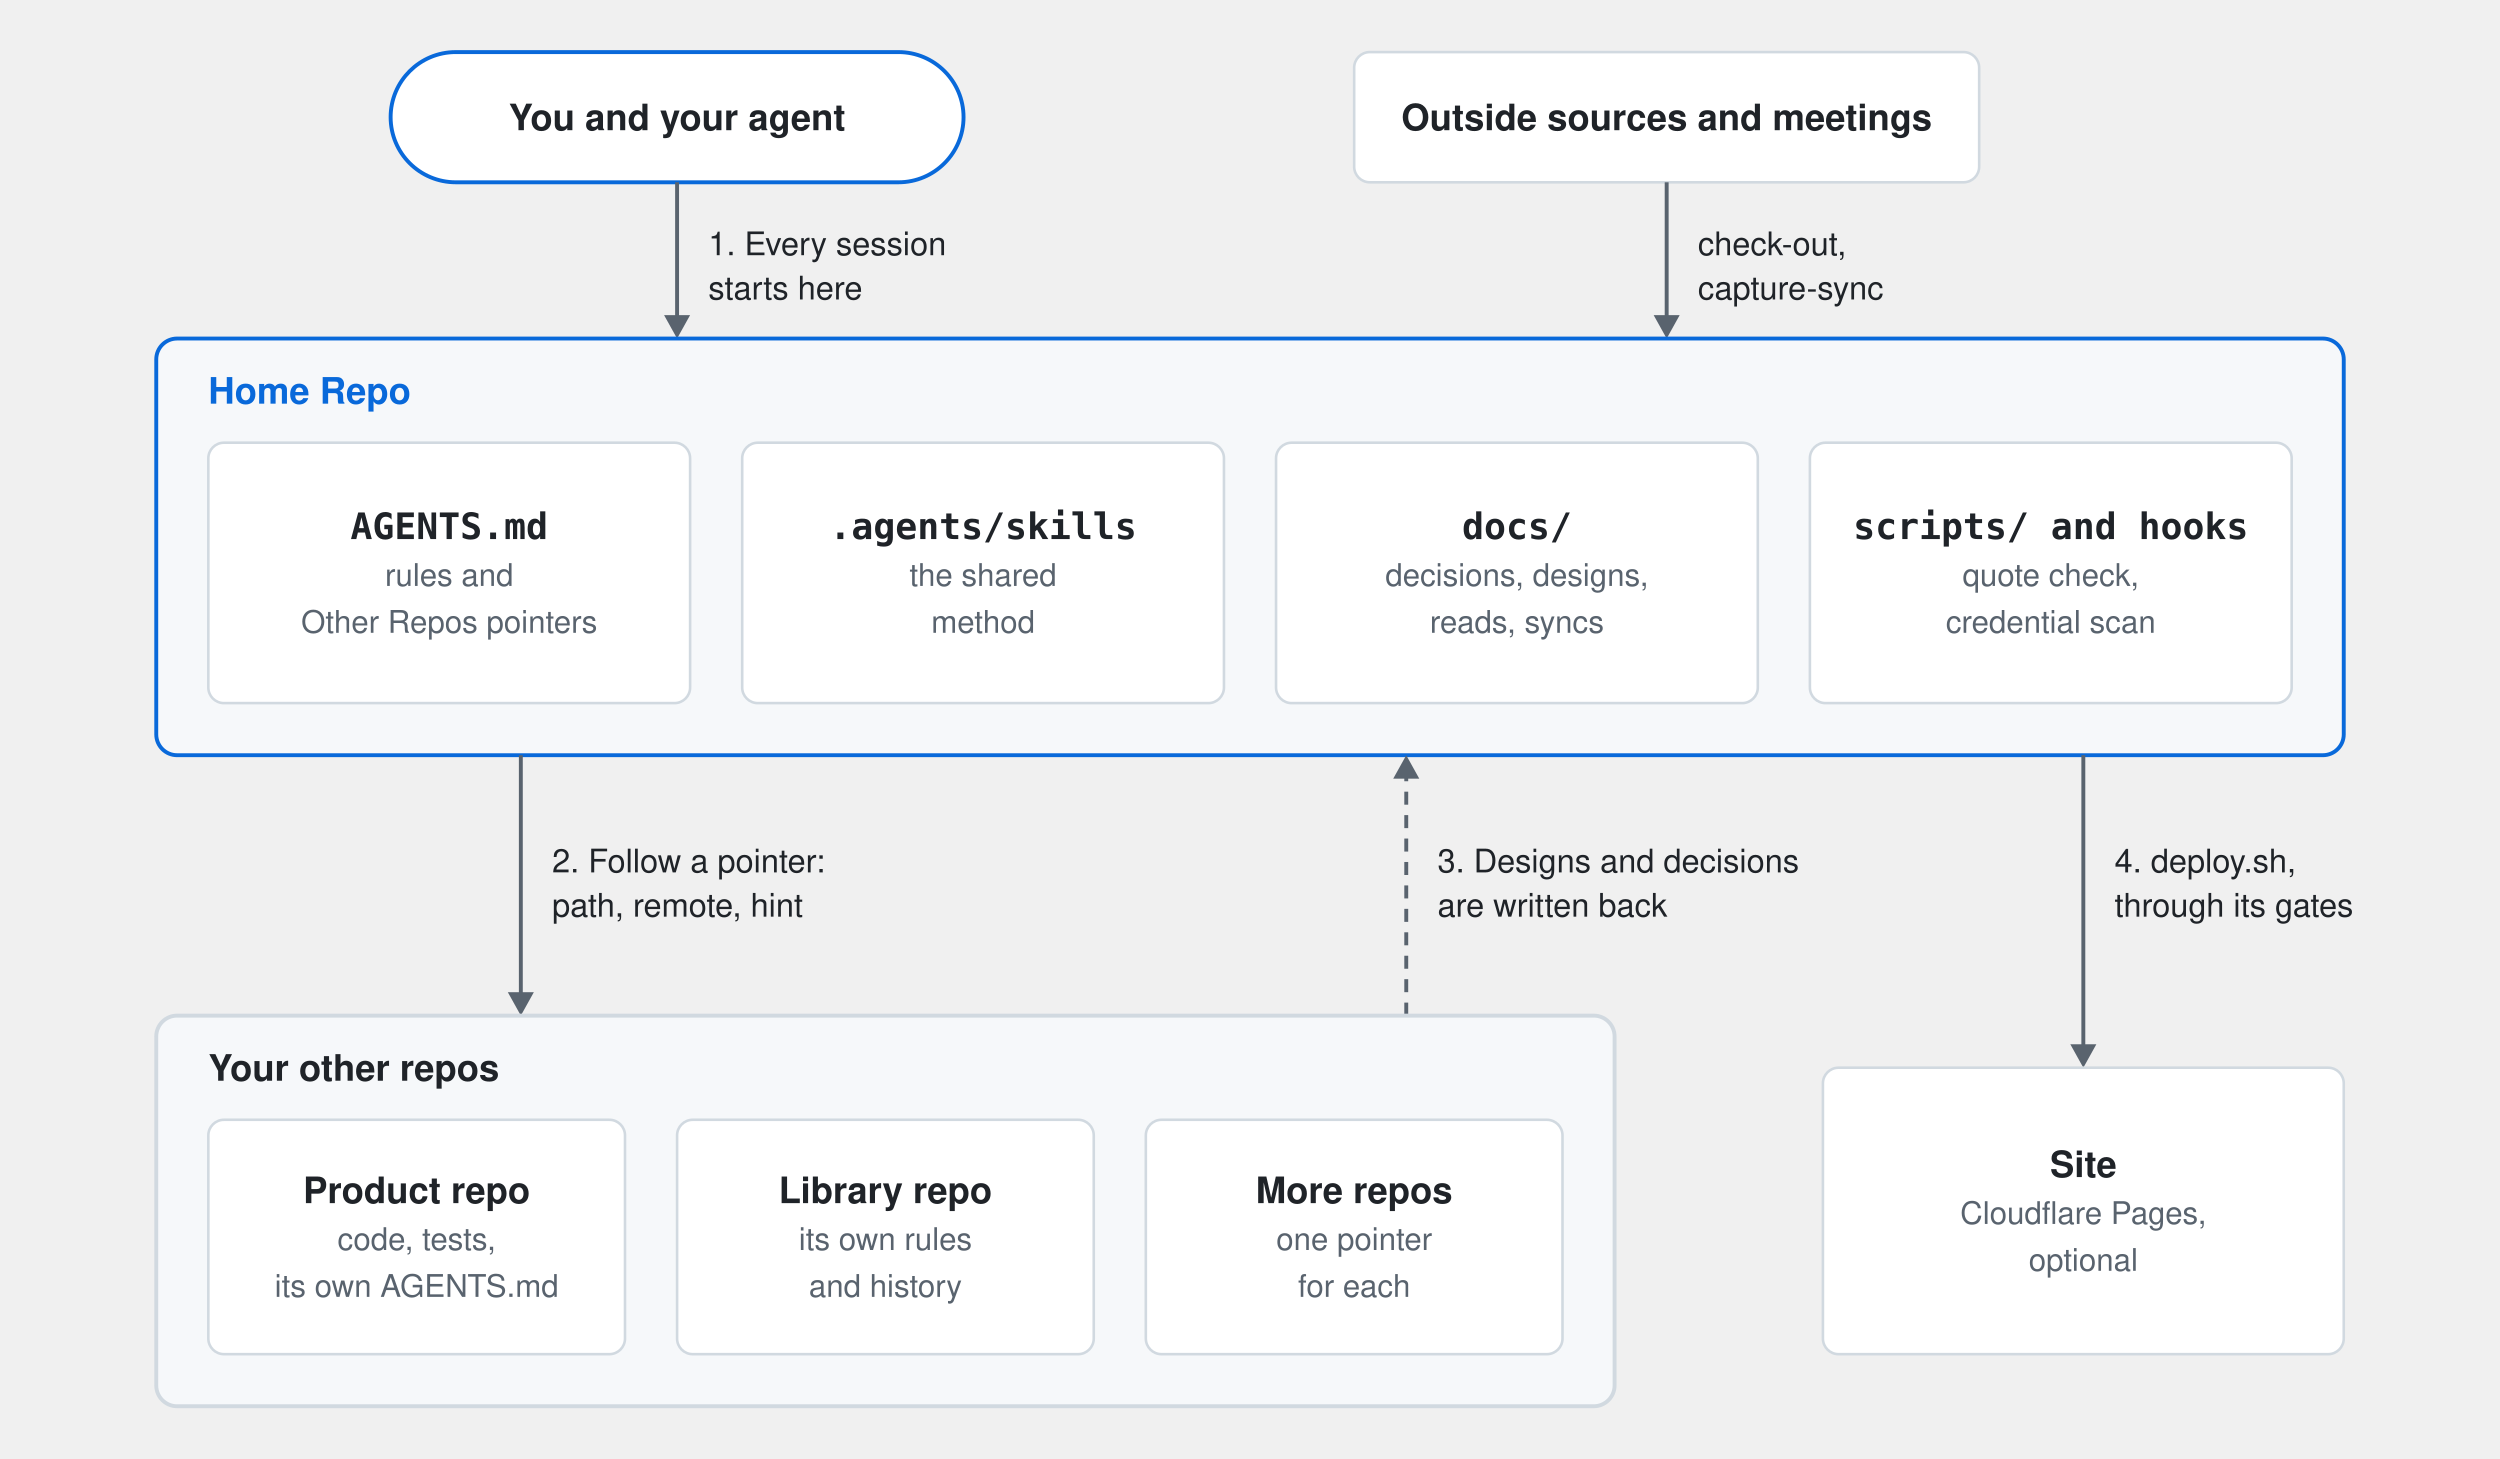
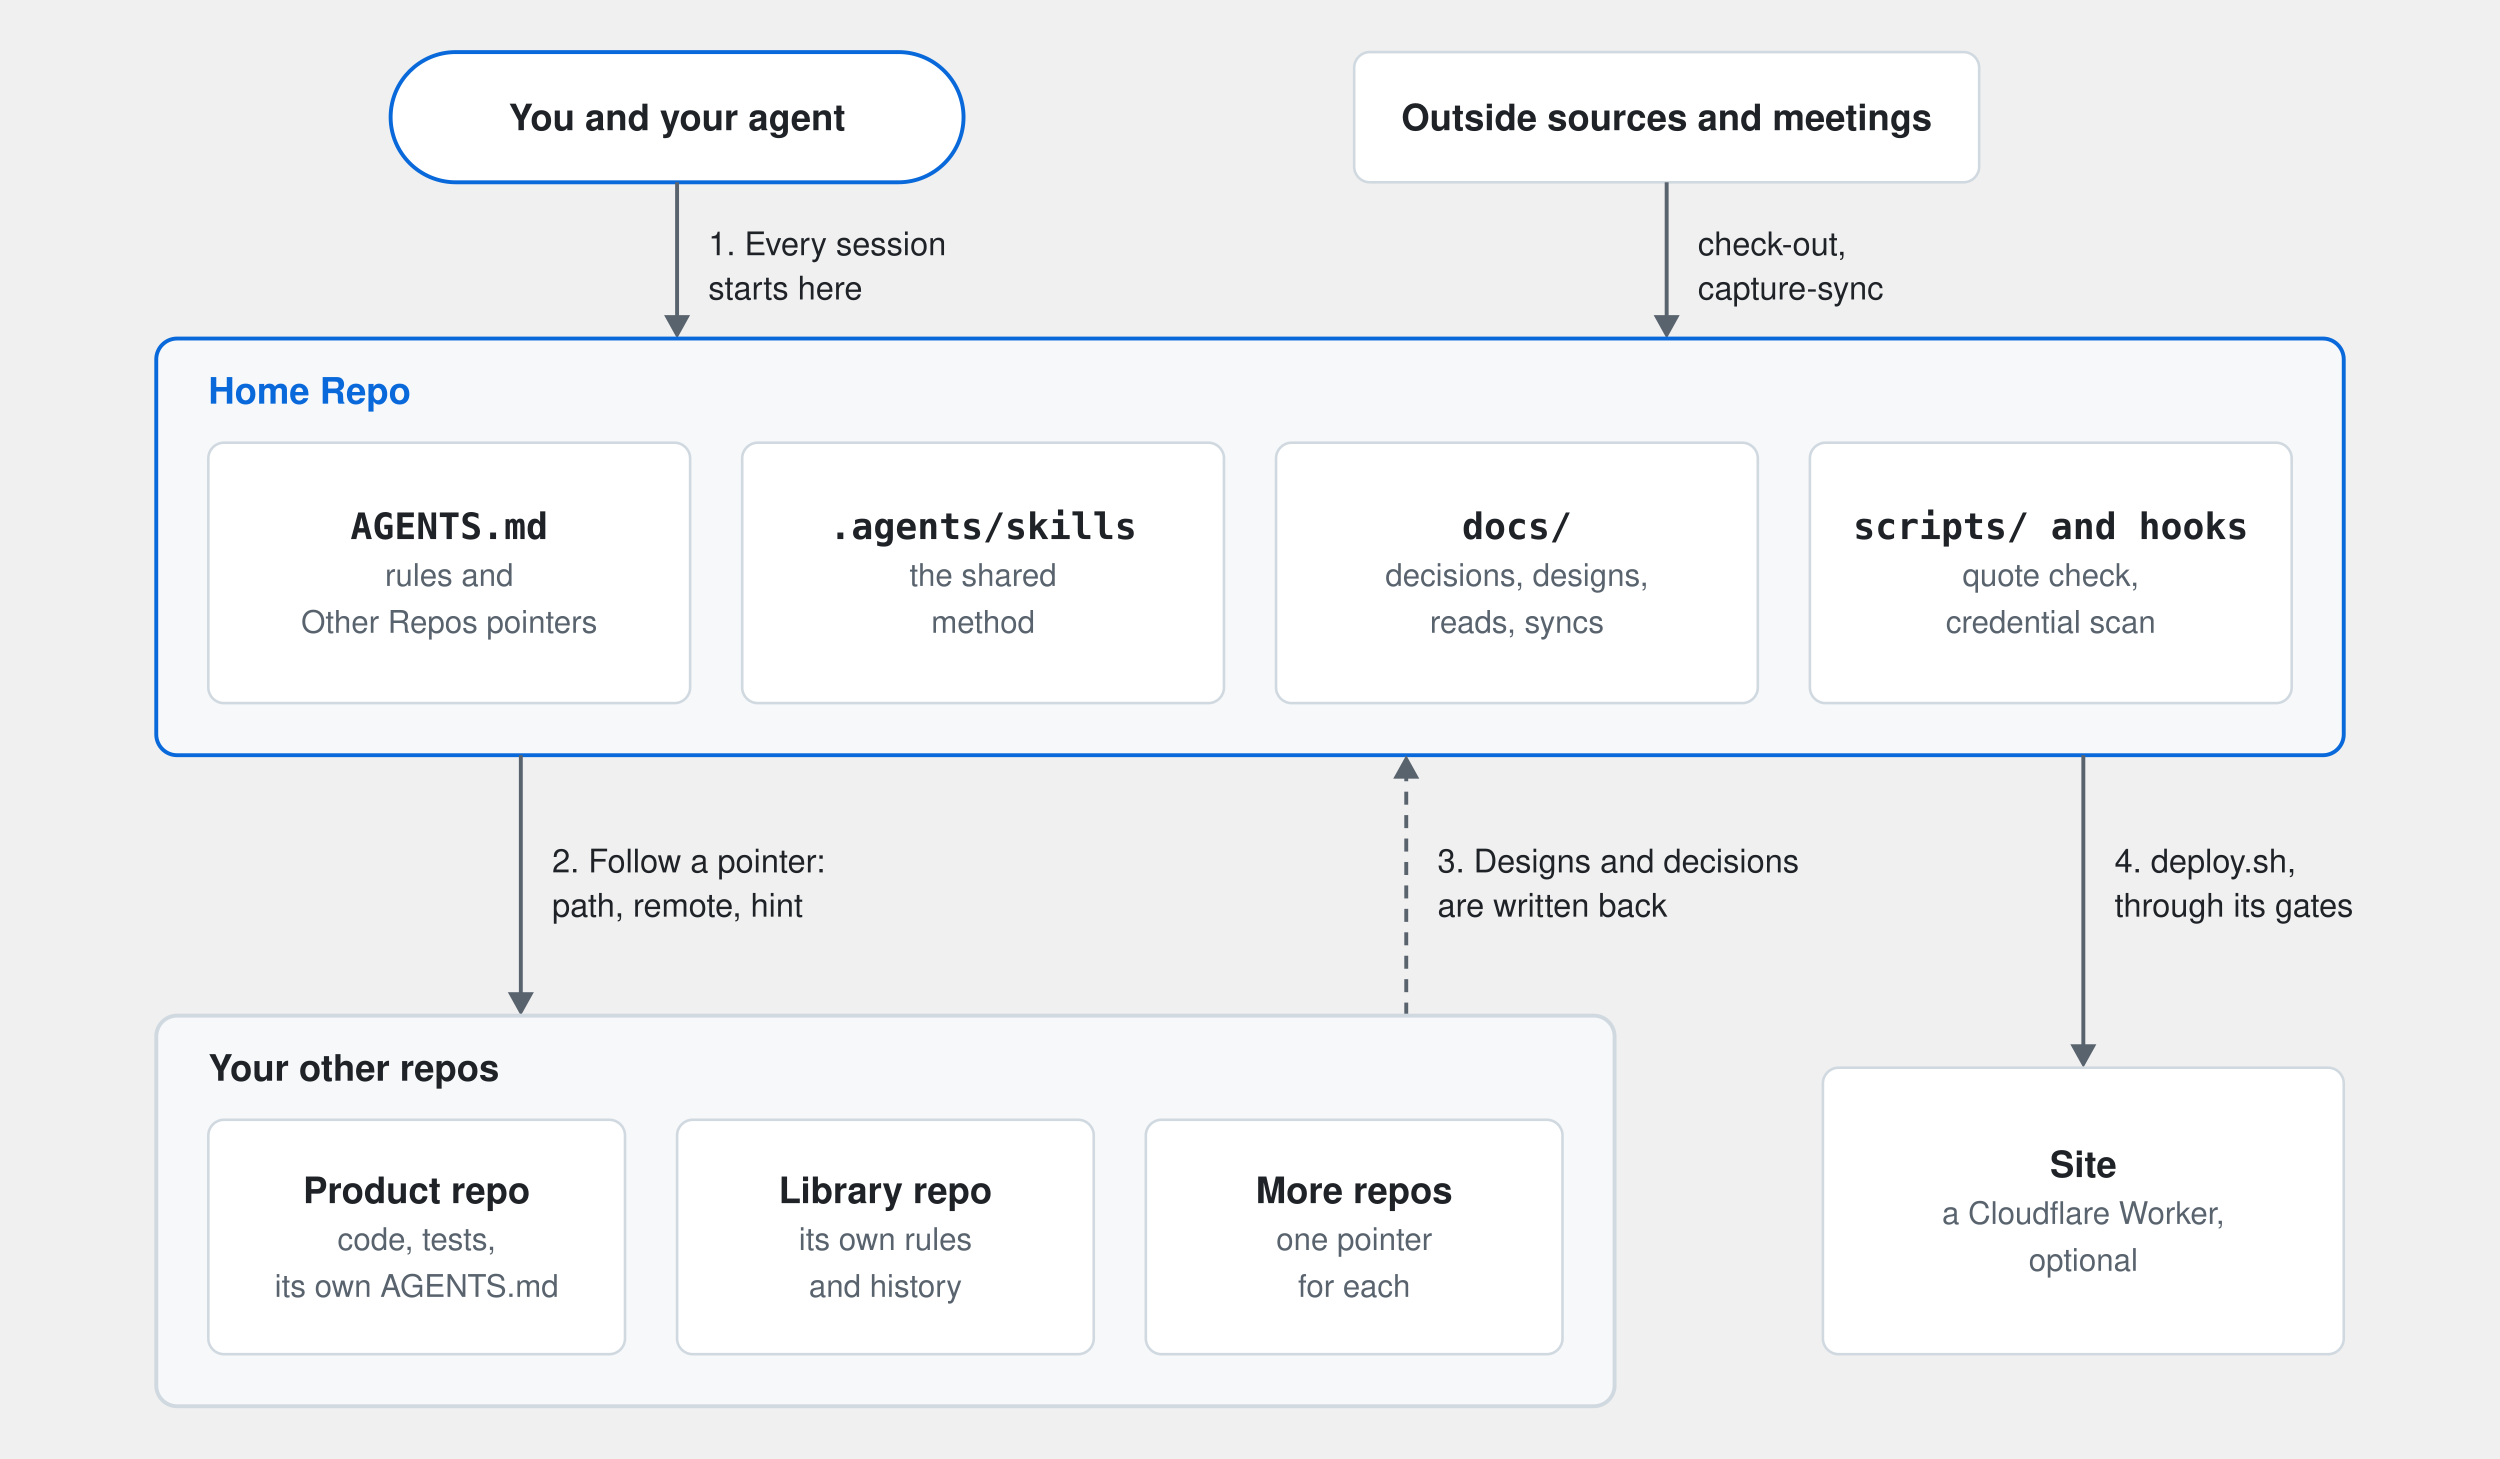
<svg xmlns="http://www.w3.org/2000/svg" viewBox="0 0 960 560" width="960" height="560" font-family="-apple-system, BlinkMacSystemFont, 'Segoe UI', Helvetica, Arial, sans-serif" role="img" aria-labelledby="t d">
  <rect x="150" y="20" width="220" height="50" rx="25" fill="#ffffff" stroke="#0969da" stroke-width="1.5" />
  <text x="260" y="50" text-anchor="middle" font-size="14" font-weight="600" fill="#1f2328">You and your agent</text>
  <rect x="520" y="20" width="240" height="50" rx="6" fill="#ffffff" stroke="#d1d9e0" />
  <text x="640.0" y="50.0" text-anchor="middle" font-size="14" font-weight="600" fill="#1f2328">Outside sources and meetings</text>
  <line x1="260" y1="70" x2="260" y2="123" stroke="#59636e" stroke-width="1.5" />
  <path d="M255 121 L265 121 L260 130 Z" fill="#59636e" />
  <text x="272" y="98" font-size="12.5" fill="#1f2328">1. Every session</text>
  <text x="272" y="115" font-size="12.5" fill="#1f2328">starts here</text>
  <line x1="640" y1="70" x2="640" y2="123" stroke="#59636e" stroke-width="1.5" />
  <path d="M635 121 L645 121 L640 130 Z" fill="#59636e" />
  <text x="652" y="98" font-size="12.5" fill="#1f2328">check-out,</text>
  <text x="652" y="115" font-size="12.5" fill="#1f2328">capture-sync</text>
  <rect x="60" y="130" width="840" height="160" rx="8" fill="#f6f8fa" stroke="#0969da" stroke-width="1.5" />
  <text x="80" y="155" font-size="14" font-weight="700" fill="#0969da">Home Repo</text>
  <rect x="80" y="170" width="185" height="100" rx="6" fill="#ffffff" stroke="#d1d9e0" />
  <text x="172.5" y="207.0" text-anchor="middle" font-size="14" font-weight="600" fill="#1f2328" font-family="ui-monospace, SFMono-Regular, Menlo, Consolas, monospace">AGENTS.md</text>
  <text x="172.5" y="225.0" text-anchor="middle" font-size="12" fill="#59636e">rules and</text>
  <text x="172.5" y="243.0" text-anchor="middle" font-size="12" fill="#59636e">Other Repos pointers</text>
  <rect x="285" y="170" width="185" height="100" rx="6" fill="#ffffff" stroke="#d1d9e0" />
  <text x="377.5" y="207.0" text-anchor="middle" font-size="14" font-weight="600" fill="#1f2328" font-family="ui-monospace, SFMono-Regular, Menlo, Consolas, monospace">.agents/skills</text>
  <text x="377.5" y="225.0" text-anchor="middle" font-size="12" fill="#59636e">the shared</text>
  <text x="377.5" y="243.0" text-anchor="middle" font-size="12" fill="#59636e">method</text>
  <rect x="490" y="170" width="185" height="100" rx="6" fill="#ffffff" stroke="#d1d9e0" />
  <text x="582.5" y="207.0" text-anchor="middle" font-size="14" font-weight="600" fill="#1f2328" font-family="ui-monospace, SFMono-Regular, Menlo, Consolas, monospace">docs/</text>
  <text x="582.5" y="225.0" text-anchor="middle" font-size="12" fill="#59636e">decisions, designs,</text>
  <text x="582.5" y="243.0" text-anchor="middle" font-size="12" fill="#59636e">reads, syncs</text>
  <rect x="695" y="170" width="185" height="100" rx="6" fill="#ffffff" stroke="#d1d9e0" />
  <text x="787.5" y="207.0" text-anchor="middle" font-size="14" font-weight="600" fill="#1f2328" font-family="ui-monospace, SFMono-Regular, Menlo, Consolas, monospace">scripts/ and hooks</text>
  <text x="787.5" y="225.0" text-anchor="middle" font-size="12" fill="#59636e">quote check,</text>
  <text x="787.5" y="243.0" text-anchor="middle" font-size="12" fill="#59636e">credential scan</text>
  <line x1="200" y1="290" x2="200" y2="383" stroke="#59636e" stroke-width="1.5" />
  <path d="M195 381 L205 381 L200 390 Z" fill="#59636e" />
  <text x="212" y="335" font-size="12.5" fill="#1f2328">2. Follow a pointer:</text>
  <text x="212" y="352" font-size="12.5" fill="#1f2328">path, remote, hint</text>
  <line x1="540" y1="390" x2="540" y2="297" stroke="#59636e" stroke-width="1.5" stroke-dasharray="5 4" />
  <path d="M535 299 L545 299 L540 290 Z" fill="#59636e" />
  <text x="552" y="335" font-size="12.5" fill="#1f2328">3. Designs and decisions</text>
  <text x="552" y="352" font-size="12.5" fill="#1f2328">are written back</text>
  <line x1="800" y1="290" x2="800" y2="403" stroke="#59636e" stroke-width="1.5" />
  <path d="M795 401 L805 401 L800 410 Z" fill="#59636e" />
  <text x="812" y="335" font-size="12.5" fill="#1f2328">4. deploy.sh,</text>
  <text x="812" y="352" font-size="12.5" fill="#1f2328">through its gates</text>
  <rect x="60" y="390" width="560" height="150" rx="8" fill="#f6f8fa" stroke="#d1d9e0" stroke-width="1.5" />
  <text x="80" y="415" font-size="14" font-weight="700" fill="#1f2328">Your other repos</text>
  <rect x="80" y="430" width="160" height="90" rx="6" fill="#ffffff" stroke="#d1d9e0" />
  <text x="160.0" y="462.0" text-anchor="middle" font-size="14" font-weight="600" fill="#1f2328">Product repo</text>
  <text x="160.0" y="480.0" text-anchor="middle" font-size="12" fill="#59636e">code, tests,</text>
  <text x="160.0" y="498.0" text-anchor="middle" font-size="12" fill="#59636e">its own AGENTS.md</text>
  <rect x="260" y="430" width="160" height="90" rx="6" fill="#ffffff" stroke="#d1d9e0" />
  <text x="340.0" y="462.0" text-anchor="middle" font-size="14" font-weight="600" fill="#1f2328">Library repo</text>
  <text x="340.0" y="480.0" text-anchor="middle" font-size="12" fill="#59636e">its own rules</text>
  <text x="340.0" y="498.0" text-anchor="middle" font-size="12" fill="#59636e">and history</text>
  <rect x="440" y="430" width="160" height="90" rx="6" fill="#ffffff" stroke="#d1d9e0" />
  <text x="520.0" y="462.0" text-anchor="middle" font-size="14" font-weight="600" fill="#1f2328">More repos</text>
  <text x="520.0" y="480.0" text-anchor="middle" font-size="12" fill="#59636e">one pointer</text>
  <text x="520.0" y="498.0" text-anchor="middle" font-size="12" fill="#59636e">for each</text>
  <rect x="700" y="410" width="200" height="110" rx="6" fill="#ffffff" stroke="#d1d9e0" />
  <text x="800.0" y="452.0" text-anchor="middle" font-size="14" font-weight="600" fill="#1f2328">Site</text>
-   <text x="800.0" y="470.0" text-anchor="middle" font-size="12" fill="#59636e">Cloudflare Pages,</text>
+   <text x="800.0" y="470.0" text-anchor="middle" font-size="12" fill="#59636e">a Cloudflare Worker,</text>
  <text x="800.0" y="488.0" text-anchor="middle" font-size="12" fill="#59636e">optional</text>
</svg>
